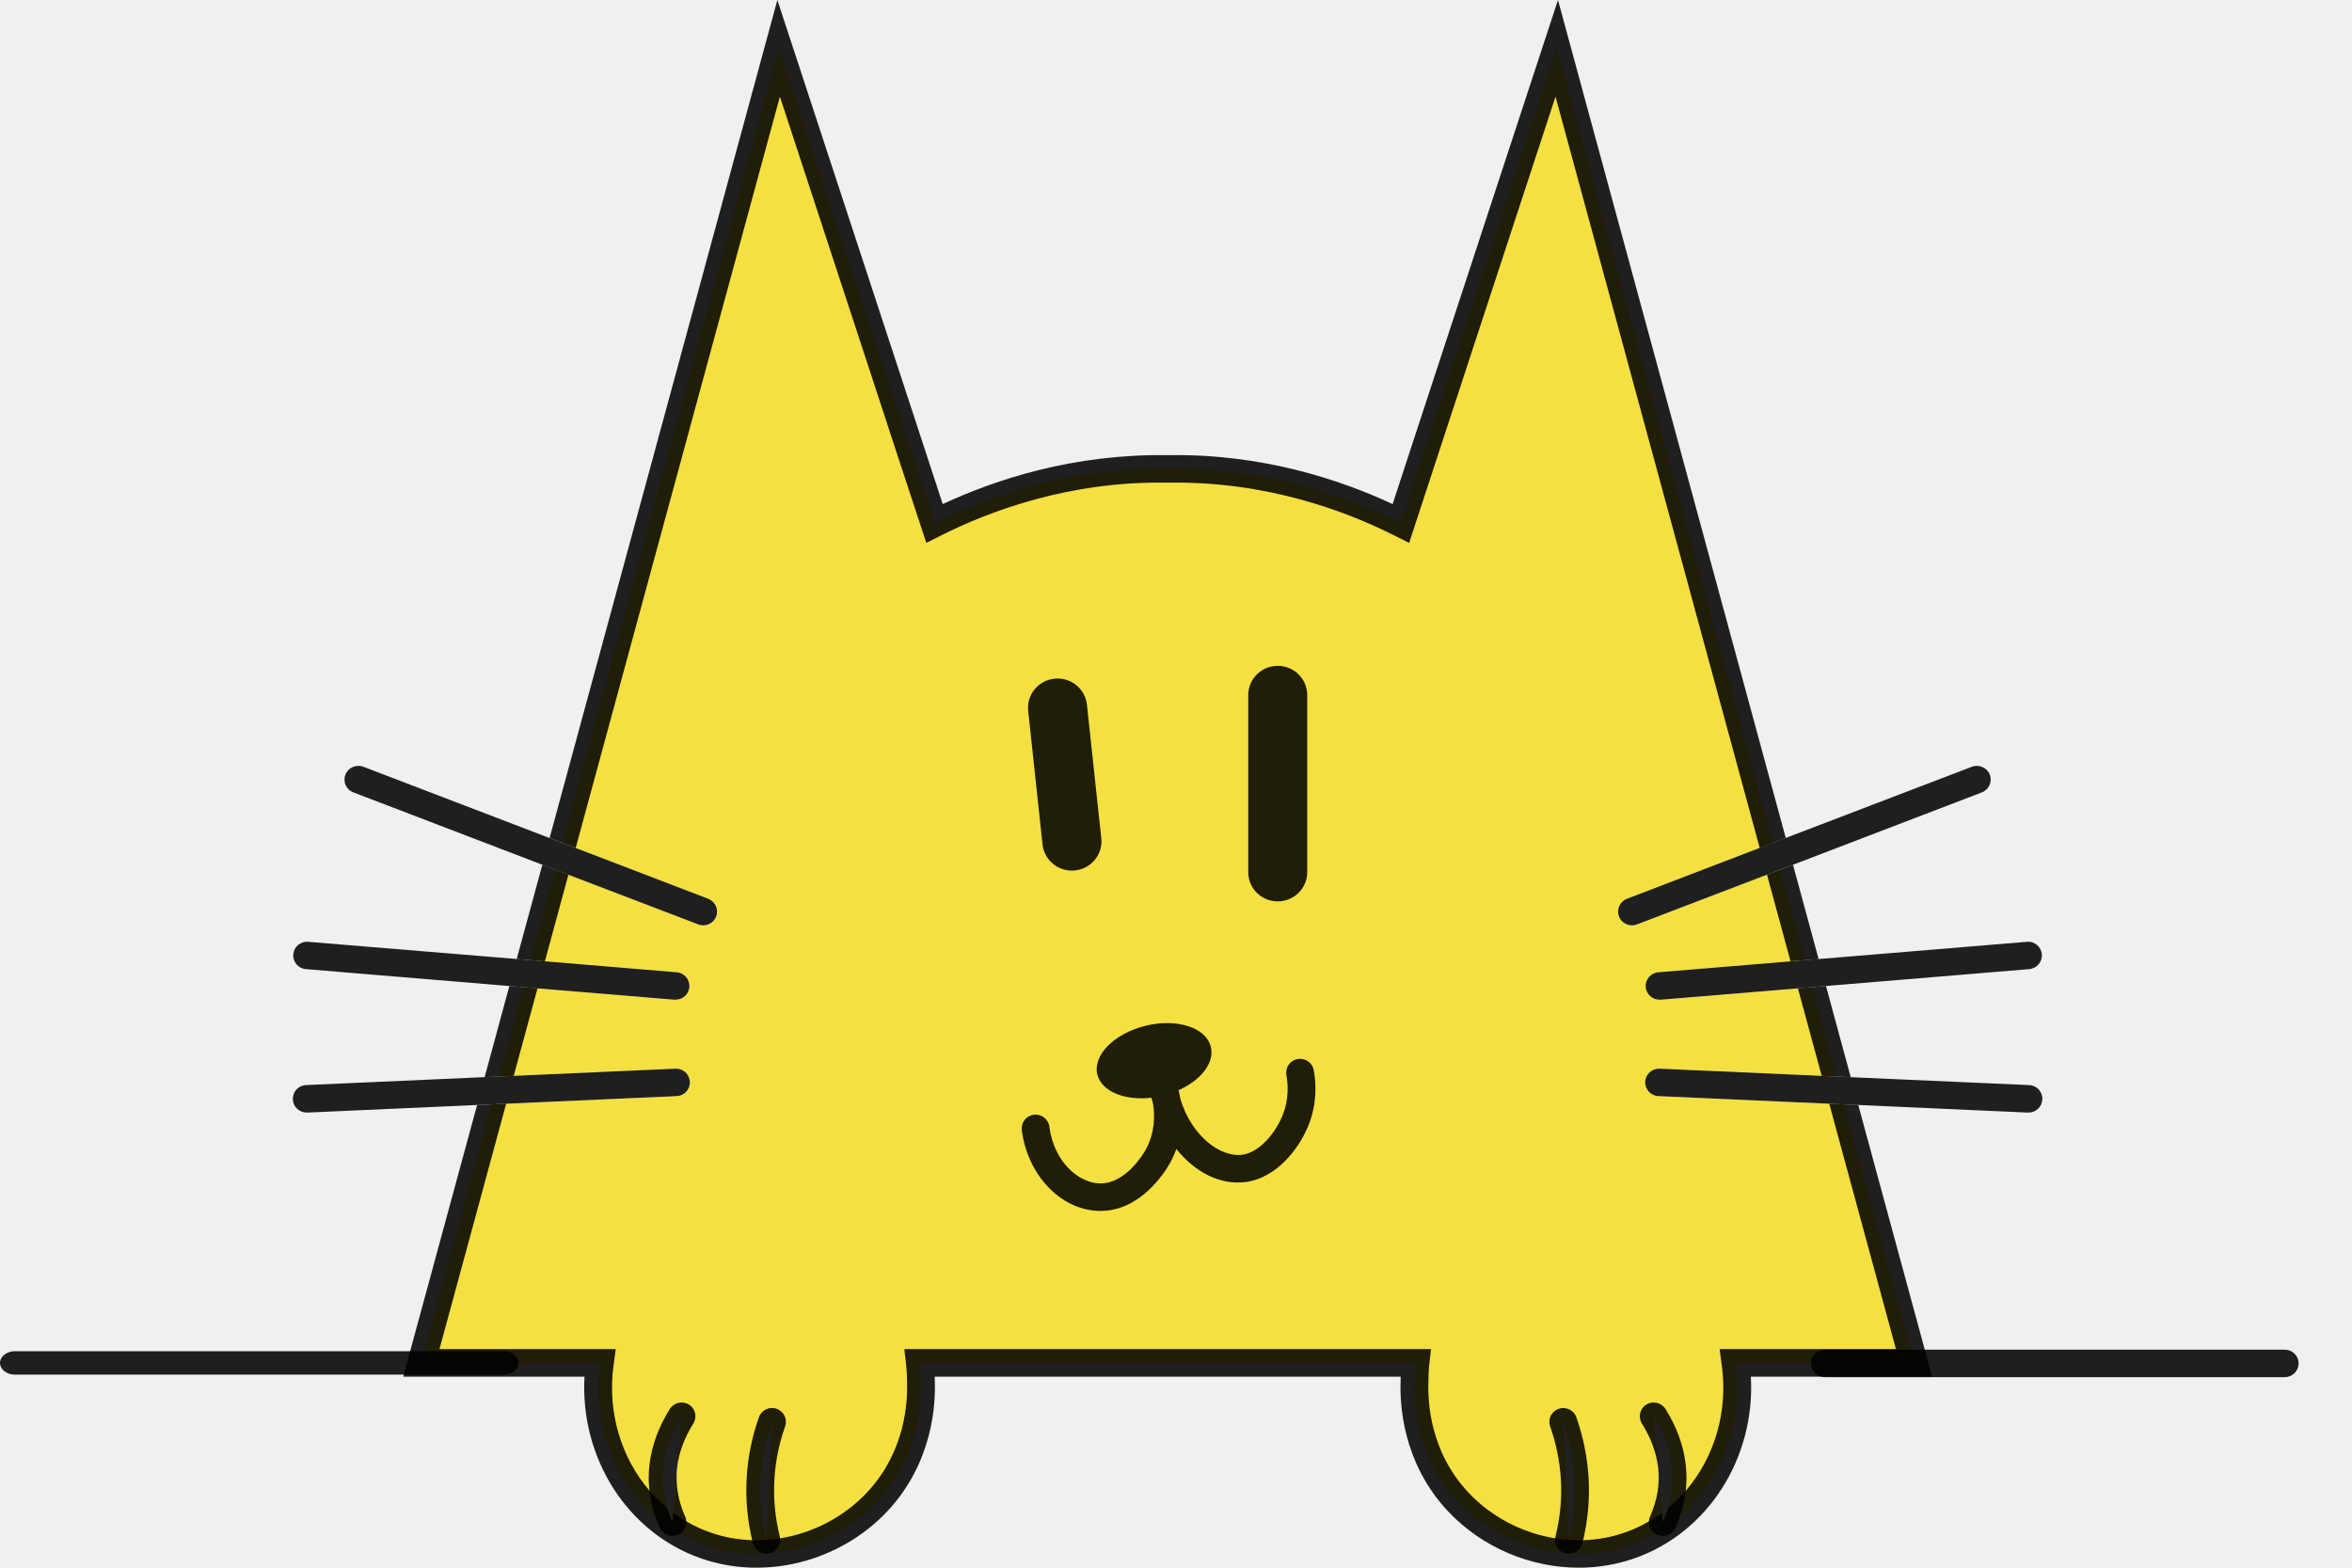
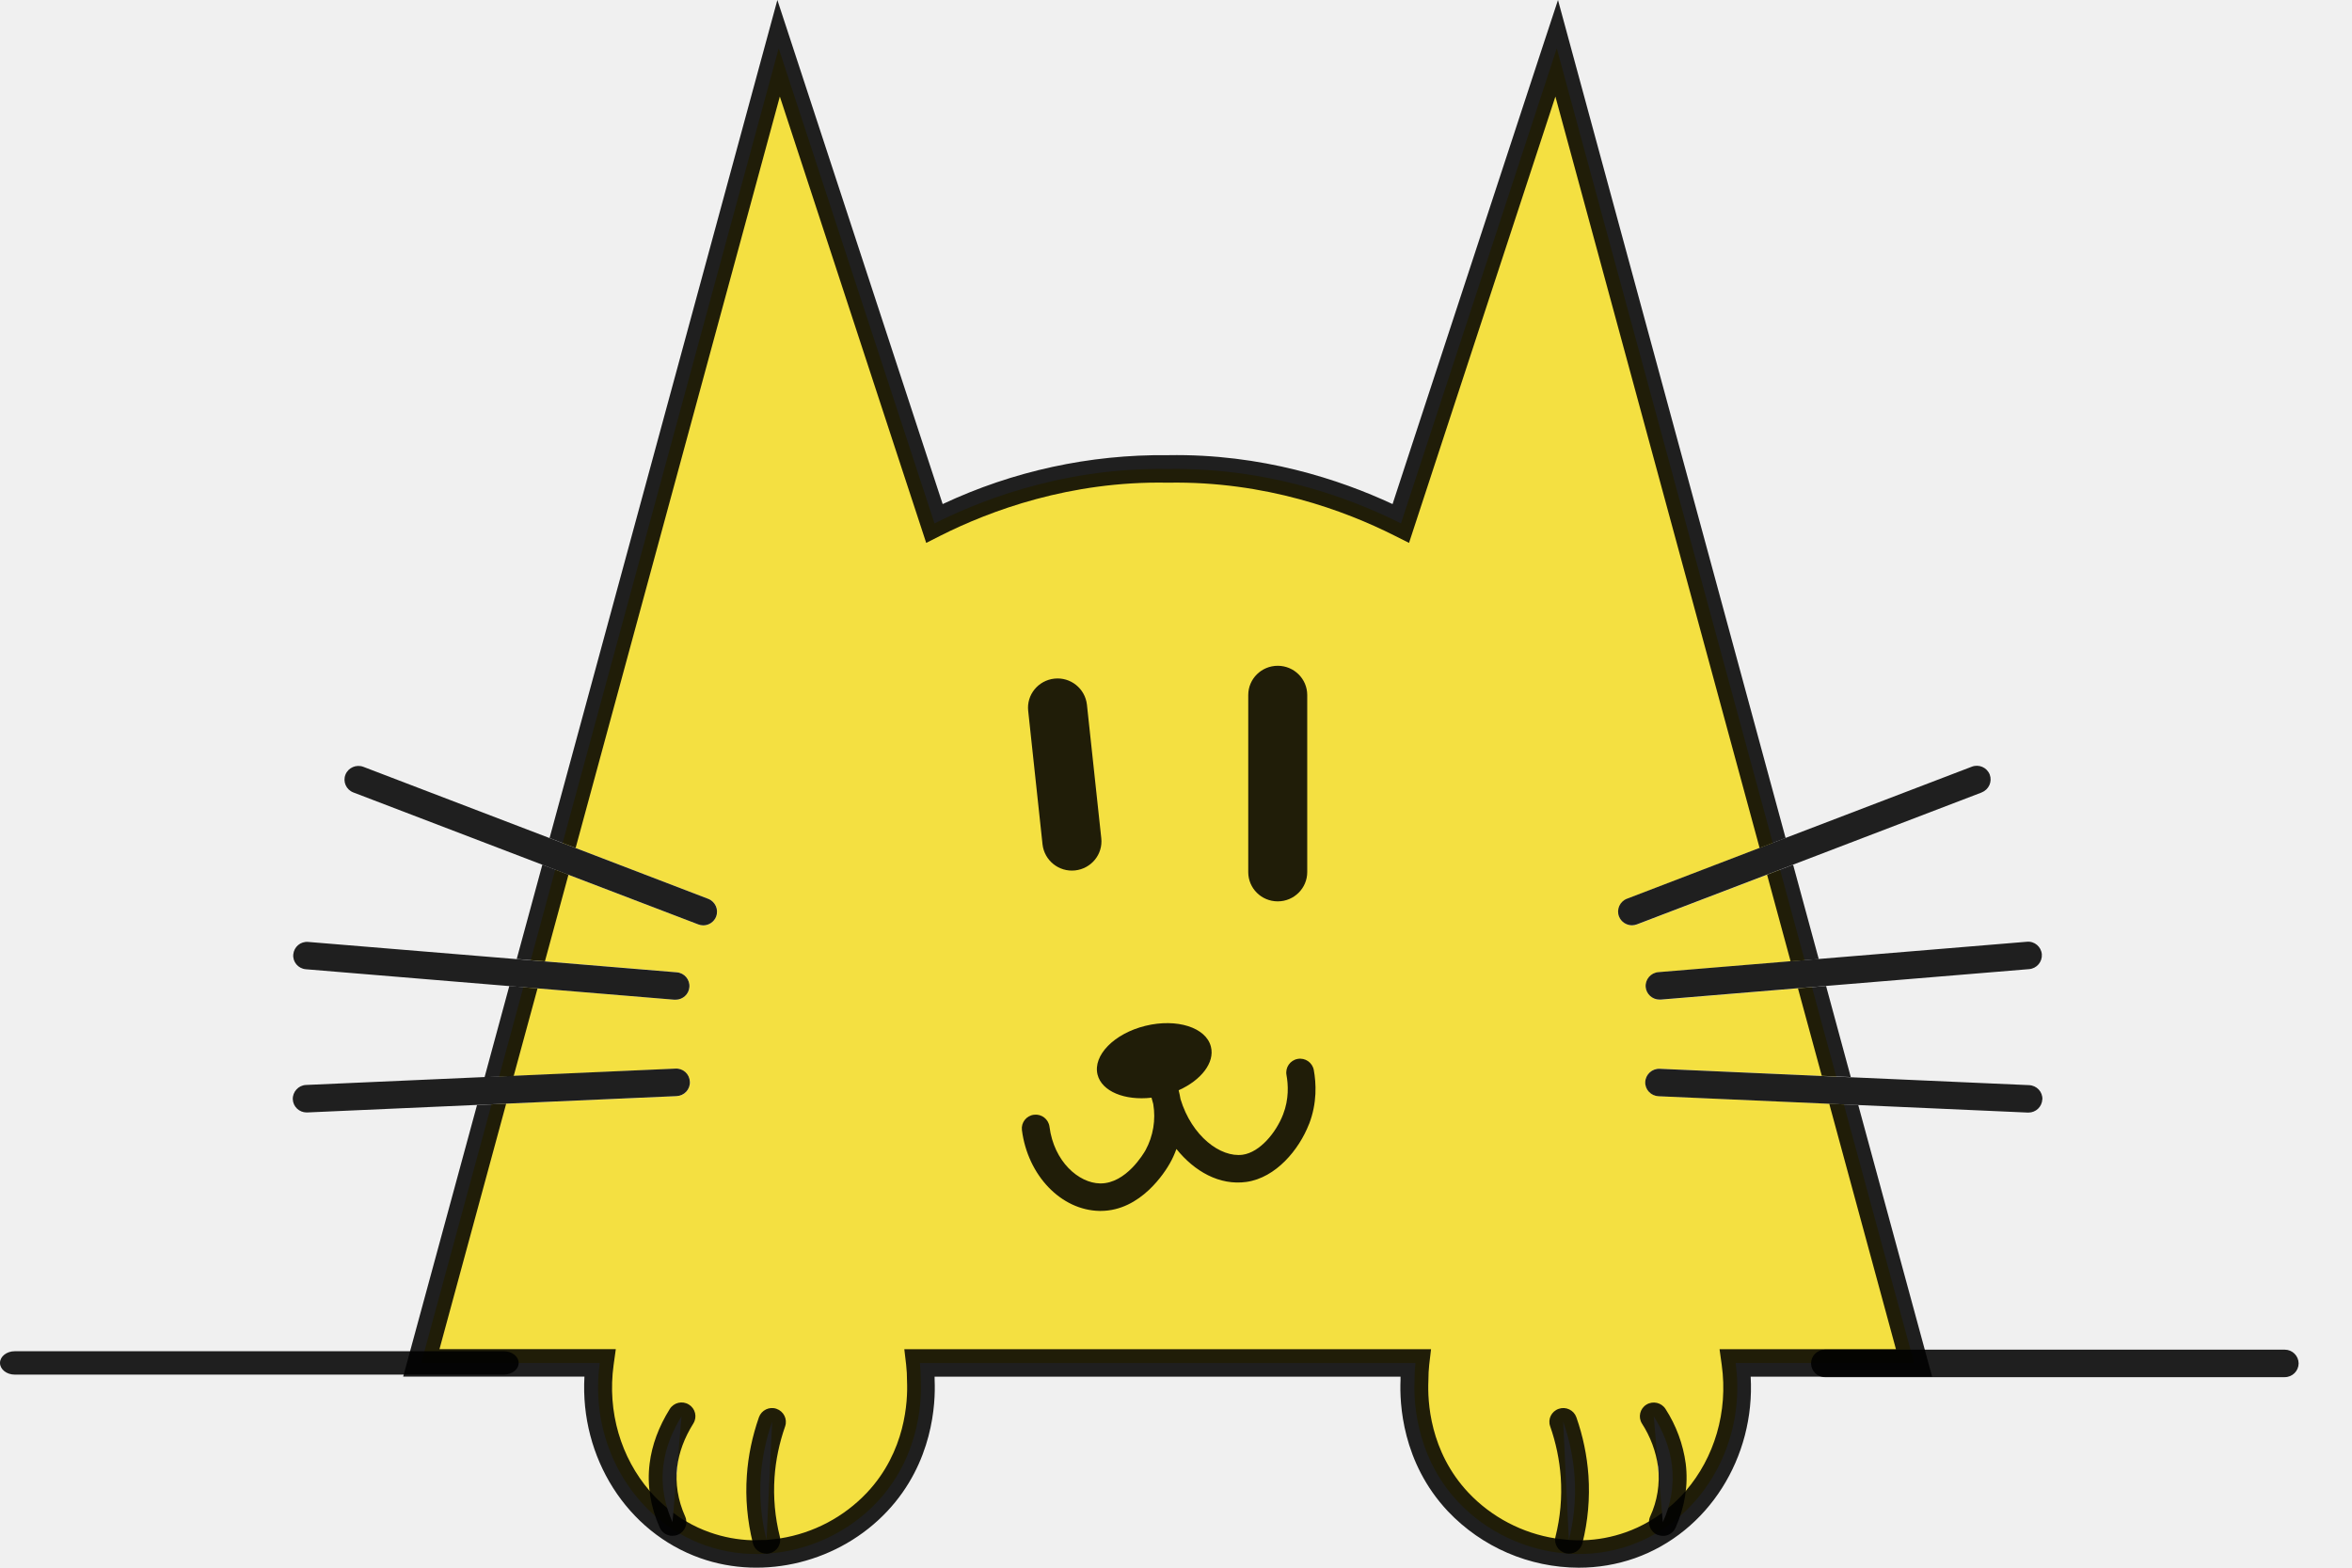
- <svg xmlns="http://www.w3.org/2000/svg" width="39" height="26" viewBox="0 0 39 26" fill="none">
-   <path d="M28.779 22.604C28.917 23.598 28.541 24.547 27.859 25.142C27.733 25.254 27.596 25.352 27.45 25.437C27.317 25.512 27.179 25.577 27.033 25.628C26.701 25.745 26.356 25.789 26.017 25.767C26.007 25.767 25.998 25.767 25.989 25.765C25.305 25.716 24.647 25.406 24.181 24.91C23.425 24.106 23.447 23.108 23.456 22.899C23.456 22.799 23.46 22.701 23.472 22.604H15.254C15.266 22.701 15.27 22.799 15.27 22.899C15.279 23.108 15.301 24.106 14.545 24.91C14.079 25.406 13.421 25.716 12.737 25.765C12.728 25.767 12.719 25.767 12.709 25.767C12.37 25.789 12.024 25.745 11.693 25.628C11.547 25.577 11.409 25.512 11.276 25.437C11.13 25.352 10.993 25.254 10.867 25.144C10.866 25.144 10.866 25.142 10.866 25.142C10.185 24.546 9.809 23.598 9.947 22.604H6.987C7.006 22.531 7.027 22.457 7.047 22.384C7.415 21.028 7.783 19.672 8.152 18.316L8.393 18.305L11.221 18.179C11.349 18.174 11.447 18.067 11.441 17.942C11.435 17.815 11.331 17.717 11.2 17.724L8.519 17.843L8.278 17.854C8.412 17.36 8.546 16.866 8.68 16.372L8.913 16.392L11.184 16.58H11.204C11.322 16.58 11.424 16.49 11.433 16.371C11.443 16.246 11.35 16.135 11.223 16.125L9.035 15.944L8.802 15.924C8.938 15.424 9.073 14.923 9.209 14.424L9.426 14.507L11.58 15.331C11.607 15.342 11.636 15.347 11.663 15.347C11.755 15.347 11.843 15.291 11.877 15.201C11.923 15.084 11.864 14.952 11.746 14.906L9.547 14.063L9.33 13.982C10.524 9.588 11.718 5.194 12.912 0.802C13.774 3.428 14.635 6.055 15.496 8.68C16.104 8.375 17.52 7.749 19.355 7.777H19.371C21.206 7.749 22.622 8.375 23.23 8.68C24.091 6.055 24.952 3.428 25.814 0.802C27.008 5.194 28.202 9.588 29.396 13.982L29.179 14.063L26.98 14.906C26.861 14.952 26.802 15.084 26.848 15.201C26.883 15.291 26.971 15.347 27.063 15.347C27.09 15.347 27.118 15.342 27.146 15.331L29.3 14.507L29.517 14.424C29.652 14.923 29.788 15.424 29.924 15.924L29.69 15.944L27.502 16.125C27.376 16.135 27.281 16.246 27.292 16.371C27.302 16.49 27.403 16.58 27.521 16.58H27.54L29.812 16.392L30.046 16.372C30.18 16.866 30.314 17.36 30.448 17.854L30.207 17.843L27.524 17.724C27.394 17.72 27.29 17.815 27.284 17.942C27.278 18.067 27.377 18.174 27.504 18.179L30.333 18.305L30.574 18.316C30.943 19.672 31.311 21.028 31.679 22.384C31.699 22.457 31.72 22.531 31.739 22.604H28.779Z" fill="#F4E041" />
-   <path d="M32.038 22.832L31.978 22.613L31.916 22.384L30.813 18.326L30.574 18.316L30.332 18.305L31.438 22.375H28.514L28.549 22.634C28.659 23.418 28.424 24.177 27.953 24.724C27.863 24.829 27.765 24.926 27.659 25.012C27.626 25.04 27.593 25.066 27.56 25.09C27.491 25.142 27.419 25.189 27.344 25.231C27.221 25.303 27.091 25.365 26.954 25.413C26.726 25.494 26.489 25.537 26.251 25.544C26.173 25.546 26.094 25.544 26.016 25.539C25.94 25.535 25.864 25.525 25.788 25.513C25.25 25.427 24.735 25.165 24.349 24.754C23.706 24.071 23.671 23.236 23.686 22.899C23.686 22.8 23.69 22.712 23.699 22.63L23.729 22.375H14.995L15.025 22.63C15.034 22.712 15.04 22.8 15.04 22.908C15.053 23.236 15.018 24.071 14.375 24.754C13.989 25.165 13.474 25.427 12.937 25.513C12.861 25.525 12.785 25.535 12.709 25.539C12.631 25.544 12.553 25.546 12.474 25.544C12.235 25.537 11.998 25.494 11.77 25.413C11.634 25.365 11.504 25.304 11.382 25.233H11.381C11.306 25.19 11.233 25.142 11.164 25.09C11.131 25.066 11.098 25.04 11.065 25.012C10.96 24.926 10.861 24.829 10.771 24.724C10.3 24.177 10.065 23.418 10.175 22.634L10.21 22.375H7.287L8.393 18.305L8.151 18.316L7.911 18.326L6.808 22.384L6.746 22.613L6.686 22.832H9.692C9.616 24.171 10.394 25.412 11.614 25.842C12.677 26.219 13.922 25.906 14.713 25.065C15.473 24.255 15.516 23.273 15.5 22.899C15.5 22.876 15.499 22.853 15.499 22.832H23.225V22.889C23.208 23.273 23.25 24.255 24.011 25.065C24.58 25.669 25.381 26 26.181 26C26.495 26 26.809 25.948 27.11 25.842C28.33 25.412 29.108 24.171 29.032 22.832H32.038ZM8.679 16.372L8.446 16.353L8.036 17.864L8.278 17.854L8.518 17.843L8.913 16.391L8.679 16.372ZM25.834 0L25.594 0.731C24.876 2.922 24.156 5.113 23.438 7.303L23.092 8.36C22.216 7.952 20.917 7.522 19.371 7.549H19.358C17.806 7.524 16.508 7.952 15.632 8.36L15.286 7.303C14.568 5.113 13.85 2.922 13.13 0.731L12.89 0L9.113 13.898L9.33 13.982L9.546 14.063L12.932 1.602C13.571 3.55 14.21 5.497 14.847 7.444L15.36 9.004L15.599 8.883C16.423 8.468 17.748 7.976 19.355 8.005H19.374C20.985 7.978 22.301 8.468 23.125 8.883L23.366 9.004L23.877 7.444C24.514 5.497 25.153 3.55 25.793 1.602L29.179 14.063L29.395 13.982L29.611 13.898L25.834 0ZM8.993 14.341L8.568 15.905L8.801 15.924L9.035 15.943L9.425 14.507L9.209 14.424L8.993 14.341ZM29.731 14.342L29.516 14.424L29.3 14.507L29.69 15.943L29.924 15.924L30.156 15.906L29.731 14.342ZM30.278 16.353L30.046 16.372L29.812 16.391L30.207 17.843L30.447 17.854L30.688 17.864L30.278 16.353Z" fill="black" fill-opacity="0.87" />
-   <path d="M21.187 14.949C20.916 14.949 20.698 14.733 20.698 14.465V11.528C20.698 11.26 20.916 11.043 21.187 11.043C21.457 11.043 21.676 11.26 21.676 11.528V14.465C21.676 14.732 21.457 14.949 21.187 14.949Z" fill="black" fill-opacity="0.87" />
-   <path d="M17.826 14.436C17.558 14.465 17.316 14.272 17.287 14.005L17.049 11.789C17.02 11.524 17.215 11.284 17.484 11.256C17.752 11.227 17.994 11.42 18.023 11.687L18.261 13.903C18.29 14.169 18.095 14.408 17.826 14.436Z" fill="black" fill-opacity="0.87" />
-   <path d="M11.875 15.201C11.84 15.291 11.753 15.347 11.661 15.347C11.633 15.347 11.604 15.342 11.578 15.331L9.423 14.507L9.207 14.424L8.991 14.341L5.86 13.142C5.74 13.097 5.682 12.965 5.728 12.847C5.774 12.73 5.907 12.672 6.026 12.717L9.111 13.898L9.328 13.981L9.544 14.063L11.744 14.906C11.862 14.952 11.921 15.084 11.875 15.201Z" fill="black" fill-opacity="0.87" />
-   <path d="M11.431 16.371C11.421 16.49 11.32 16.58 11.201 16.58H11.182L8.911 16.392L8.677 16.372L8.444 16.353L5.073 16.073C4.946 16.063 4.852 15.953 4.863 15.827C4.874 15.702 4.983 15.608 5.112 15.62L8.566 15.905L8.799 15.924L9.033 15.943L11.221 16.125C11.348 16.135 11.441 16.246 11.431 16.371Z" fill="black" fill-opacity="0.87" />
-   <path d="M11.439 17.942C11.445 18.068 11.347 18.174 11.219 18.179L8.391 18.305L8.15 18.316L7.909 18.326L5.095 18.452H5.085C4.963 18.452 4.86 18.356 4.856 18.234C4.85 18.107 4.948 18.001 5.074 17.996L8.035 17.864L8.276 17.854L8.517 17.843L11.199 17.724C11.329 17.718 11.433 17.816 11.439 17.942Z" fill="black" fill-opacity="0.87" />
-   <path d="M32.862 13.142L29.73 14.342L29.515 14.424L29.298 14.507L27.144 15.331C27.116 15.342 27.088 15.347 27.061 15.347C26.969 15.347 26.881 15.291 26.846 15.201C26.8 15.084 26.859 14.952 26.978 14.906L29.177 14.063L29.394 13.981L29.609 13.898L32.696 12.717C32.813 12.672 32.948 12.73 32.994 12.847C33.039 12.965 32.98 13.097 32.862 13.142Z" fill="black" fill-opacity="0.87" />
-   <path d="M33.857 15.827C33.867 15.953 33.773 16.063 33.646 16.073L30.275 16.353L30.043 16.372L29.809 16.392L27.537 16.58H27.517C27.4 16.58 27.299 16.49 27.288 16.371C27.278 16.246 27.372 16.135 27.499 16.125L29.687 15.944L29.921 15.924L30.153 15.906L33.608 15.62C33.735 15.607 33.846 15.702 33.857 15.827Z" fill="black" fill-opacity="0.87" />
-   <path d="M33.865 18.234C33.859 18.356 33.758 18.452 33.635 18.452H33.624L30.811 18.326L30.571 18.316L30.329 18.305L27.5 18.179C27.374 18.174 27.275 18.067 27.28 17.942C27.286 17.816 27.391 17.72 27.521 17.724L30.204 17.843L30.445 17.854L30.685 17.865L33.645 17.996C33.773 18.001 33.871 18.107 33.865 18.234Z" fill="black" fill-opacity="0.87" />
-   <path d="M25.921 23.579C26.009 23.83 26.085 24.136 26.109 24.486C26.138 24.897 26.086 25.255 26.015 25.539L25.921 23.579Z" fill="white" />
-   <path d="M26.015 25.767C25.997 25.767 25.979 25.765 25.96 25.761C25.837 25.731 25.761 25.607 25.792 25.485C25.873 25.16 25.903 24.829 25.88 24.502C25.86 24.218 25.8 23.933 25.704 23.655C25.662 23.536 25.726 23.406 25.846 23.365C25.967 23.324 26.097 23.387 26.139 23.507C26.249 23.822 26.316 24.147 26.339 24.471C26.365 24.846 26.331 25.223 26.239 25.595C26.212 25.698 26.118 25.767 26.015 25.767Z" fill="black" fill-opacity="0.87" />
-   <path d="M27.422 23.489C27.563 23.714 27.686 23.988 27.724 24.301C27.77 24.669 27.687 24.99 27.572 25.245L27.422 23.489Z" fill="white" />
-   <path d="M27.572 25.472C27.541 25.472 27.51 25.465 27.479 25.453C27.362 25.401 27.309 25.267 27.361 25.152C27.483 24.878 27.527 24.601 27.493 24.327C27.463 24.088 27.374 23.846 27.225 23.608C27.159 23.501 27.192 23.36 27.3 23.294C27.408 23.228 27.55 23.261 27.617 23.369C27.801 23.663 27.912 23.967 27.95 24.273C27.994 24.628 27.938 24.986 27.782 25.336C27.744 25.422 27.66 25.472 27.572 25.472Z" fill="black" fill-opacity="0.87" />
-   <path d="M12.803 23.579C12.715 23.83 12.639 24.136 12.615 24.486C12.586 24.897 12.638 25.255 12.709 25.539L12.803 23.579Z" fill="white" />
-   <path d="M12.707 25.767C12.604 25.767 12.51 25.698 12.484 25.594C12.392 25.224 12.357 24.845 12.384 24.47C12.405 24.145 12.473 23.821 12.584 23.505C12.625 23.387 12.757 23.323 12.876 23.364C12.996 23.405 13.06 23.535 13.019 23.654C12.922 23.932 12.862 24.216 12.843 24.501C12.82 24.828 12.85 25.159 12.93 25.483C12.96 25.605 12.886 25.73 12.762 25.759C12.744 25.765 12.726 25.767 12.707 25.767Z" fill="black" fill-opacity="0.87" />
-   <path d="M11.302 23.489C11.161 23.714 11.039 23.988 11 24.301C10.954 24.669 11.037 24.99 11.152 25.245L11.302 23.489Z" fill="white" />
-   <path d="M11.151 25.472C11.062 25.472 10.978 25.421 10.94 25.336C10.785 24.987 10.727 24.629 10.772 24.273C10.81 23.967 10.922 23.664 11.106 23.369C11.173 23.261 11.314 23.228 11.422 23.294C11.531 23.36 11.564 23.501 11.497 23.608C11.349 23.845 11.259 24.088 11.229 24.327C11.196 24.601 11.239 24.878 11.361 25.152C11.413 25.267 11.36 25.401 11.244 25.453C11.213 25.466 11.182 25.472 11.151 25.472Z" fill="black" fill-opacity="0.87" />
-   <path d="M8.355 22.798H0.245C0.11 22.798 0 22.711 0 22.604C0 22.498 0.11 22.41 0.245 22.41H8.355C8.49 22.41 8.6 22.498 8.6 22.604C8.6 22.711 8.49 22.798 8.355 22.798Z" fill="black" fill-opacity="0.87" />
-   <path d="M37.885 22.84H30.259C30.133 22.84 30.029 22.737 30.029 22.611C30.029 22.486 30.133 22.384 30.259 22.384H37.885C38.011 22.384 38.115 22.486 38.115 22.611C38.115 22.737 38.012 22.84 37.885 22.84Z" fill="black" fill-opacity="0.87" />
-   <path d="M21.704 18.644C21.539 19.071 21.155 19.532 20.669 19.602C20.219 19.665 19.804 19.426 19.506 19.056C19.477 19.134 19.442 19.215 19.396 19.296C19.321 19.429 18.919 20.083 18.249 20.083H18.231C17.593 20.072 17.04 19.496 16.943 18.742C16.928 18.617 17.017 18.503 17.143 18.488C17.268 18.472 17.385 18.561 17.4 18.685C17.474 19.267 17.884 19.621 18.239 19.627H18.248C18.671 19.627 18.962 19.131 18.994 19.074C19.153 18.791 19.149 18.502 19.121 18.311C19.11 18.276 19.101 18.241 19.092 18.206C18.649 18.257 18.267 18.103 18.196 17.822C18.117 17.503 18.473 17.141 18.992 17.013C19.512 16.885 19.998 17.04 20.077 17.36C20.144 17.623 19.915 17.915 19.542 18.081C19.553 18.123 19.564 18.174 19.573 18.228C19.759 18.842 20.236 19.201 20.604 19.151C20.89 19.109 21.158 18.782 21.274 18.481C21.373 18.226 21.359 17.985 21.33 17.829C21.309 17.705 21.391 17.586 21.516 17.564C21.642 17.542 21.761 17.624 21.784 17.747C21.823 17.962 21.841 18.29 21.704 18.644Z" fill="black" fill-opacity="0.87" />
+ <svg xmlns="http://www.w3.org/2000/svg" width="39" height="26" fill="none">
+   <style>.B{fill-opacity:.87}</style>
+   <path d="M28.779 22.604c.138.994-.238 1.944-.92 2.539-.127.112-.264.21-.41.294a2.55 2.55 0 0 1-.417.192c-.332.117-.677.161-1.016.139-.009 0-.018 0-.028-.002-.684-.049-1.342-.359-1.808-.855-.756-.804-.734-1.802-.725-2.011a2.5 2.5 0 0 1 .016-.295h-8.218a2.48 2.48 0 0 1 .016.295c.009.209.031 1.207-.725 2.011-.466.496-1.124.806-1.808.855-.009.002-.018.002-.028.002a2.55 2.55 0 0 1-1.016-.139c-.146-.051-.284-.116-.417-.192a2.59 2.59 0 0 1-.41-.293c-.681-.597-1.058-1.546-.92-2.54h-2.96l.06-.22 1.105-4.068.242-.011 2.828-.125c.128-.006.226-.112.22-.237s-.111-.225-.241-.218l-2.682.119-.241.011.402-1.482.234.019 2.271.188h.02c.118 0 .22-.09.229-.209.01-.125-.083-.236-.21-.246l-2.188-.181-.234-.019.407-1.5.216.083 2.155.824c.027.01.055.016.083.016a.23.23 0 0 0 .214-.146c.046-.117-.013-.25-.131-.295l-2.199-.843-.216-.082L12.912.802l2.584 7.879c.608-.306 2.025-.931 3.859-.903h.016c1.835-.028 3.251.597 3.859.903L25.814.802l3.582 13.18-.216.082-2.2.843c-.119.046-.178.178-.132.295.036.09.123.146.215.146.028 0 .055-.006.083-.016l2.155-.824.216-.083.407 1.5-.234.019-2.188.181a.23.23 0 0 0-.211.246.23.23 0 0 0 .229.209h.02l2.272-.188.234-.019.402 1.482-.241-.011-2.683-.119c-.13-.005-.235.091-.241.218s.093.232.22.237l2.829.125.242.011 1.105 4.068.06.22h-2.96z" fill="#f4e041" />
+   <g fill="#000" class="B">
+     <path d="M32.038 22.832l-.06-.219-.062-.229-1.103-4.057-.239-.01-.242-.011 1.106 4.071h-2.925l.036.259c.109.783-.125 1.542-.596 2.09a2.29 2.29 0 0 1-.295.288l-.099.078c-.069.052-.14.099-.215.141a2.24 2.24 0 0 1-.39.181 2.3 2.3 0 0 1-.703.131c-.078.002-.157 0-.235-.005l-.228-.026c-.539-.085-1.053-.348-1.44-.759-.642-.683-.678-1.517-.663-1.855 0-.099.005-.187.014-.269l.03-.254h-8.734l.03.254a2.41 2.41 0 0 1 .015.278c.014.328-.022 1.163-.664 1.846a2.52 2.52 0 0 1-1.439.759l-.228.026-.235.005a2.3 2.3 0 0 1-.704-.131 2.21 2.21 0 0 1-.388-.18h-.001c-.075-.042-.147-.09-.216-.143l-.099-.078a2.36 2.36 0 0 1-.295-.288c-.471-.547-.705-1.306-.596-2.09l.036-.259H7.287l1.106-4.071-.242.011-.241.01-1.103 4.057-.062.229-.06.219h3.006c-.076 1.339.702 2.58 1.922 3.011 1.062.376 2.308.064 3.098-.777.761-.809.803-1.792.787-2.166l-.001-.067h7.726v.057c-.017.384.025 1.367.786 2.176a3 3 0 0 0 2.169.935 2.79 2.79 0 0 0 .929-.157c1.22-.431 1.998-1.671 1.922-3.011h3.006zm-23.359-6.46l-.234-.019-.41 1.512.242-.01.241-.011.395-1.451-.234-.019zM25.834 0l-.241.731-2.156 6.572-.346 1.057c-.876-.408-2.174-.838-3.721-.811h-.013a8.55 8.55 0 0 0-3.726.811l-.347-1.057L13.13.731 12.89 0 9.113 13.898l.216.083.216.082 3.386-12.462 1.915 5.843.512 1.56.239-.121c.824-.415 2.149-.907 3.756-.878h.019c1.611-.027 2.927.463 3.751.878l.241.121.511-1.56 1.916-5.843 3.386 12.462.216-.082.215-.083L25.834 0zM8.993 14.341l-.425 1.564.234.019.234.019.39-1.436-.216-.083-.216-.083zm20.739.001l-.215.082-.216.083.39 1.436.234-.019.233-.018-.425-1.564zm.547 2.011l-.232.019-.234.019.395 1.451.24.011.241.01-.41-1.512zm-9.092-1.404c-.271 0-.489-.217-.489-.485v-2.937c0-.268.219-.485.489-.485s.489.217.489.485v2.937c0 .267-.219.485-.489.485zm-3.361-.513a.49.49 0 0 1-.539-.431l-.238-2.216c-.029-.266.166-.505.435-.534a.49.49 0 0 1 .539.431l.238 2.216c.029.267-.166.505-.435.534z" />
+     <path d="M11.875 15.201a.23.23 0 0 1-.214.146.24.24 0 0 1-.083-.016l-2.155-.824-.216-.083-.216-.083-3.131-1.198c-.12-.046-.178-.178-.132-.295s.18-.175.298-.13l3.086 1.181.216.083.216.082 2.199.843c.118.046.177.178.131.295zm-.444 1.17c-.009.119-.11.209-.229.209h-.02l-2.271-.188-.234-.019-.234-.019-3.371-.279c-.127-.01-.221-.121-.209-.246s.12-.219.249-.207l3.454.285.234.019.234.019 2.188.181c.127.01.22.121.209.246zm.008 1.571c.006.125-.092.231-.22.237l-2.828.125-.242.011-.241.01-2.814.125h-.01c-.122 0-.224-.096-.229-.218s.092-.233.219-.238l2.96-.131.242-.01.241-.011 2.682-.119c.13-.007.235.091.24.218zm21.423-4.8l-3.132 1.199-.215.082-.216.083-2.155.824c-.028.01-.055.016-.083.016-.092 0-.18-.056-.215-.146-.046-.117.014-.25.132-.295l2.199-.843.216-.082.215-.083 3.087-1.181a.23.23 0 0 1 .298.13.23.23 0 0 1-.132.295zm.995 2.685a.23.23 0 0 1-.211.246l-3.371.279-.232.019-.234.019-2.272.188h-.02a.23.23 0 0 1-.229-.209.23.23 0 0 1 .211-.246l2.188-.181.234-.019.232-.018 3.455-.286c.127-.013.238.082.249.207zm.008 2.407a.23.23 0 0 1-.23.218h-.01l-2.814-.125-.239-.01-.242-.011-2.829-.125c-.127-.006-.226-.112-.22-.237a.23.23 0 0 1 .241-.218l2.683.119.241.011.24.01 2.96.131c.128.006.226.112.22.238z" />
+   </g>
+   <path d="M25.921 23.58a3.47 3.47 0 0 1 .188.906c.029.412-.023.77-.095 1.053l-.094-1.96z" fill="#fff" />
+   <path d="M26.016 25.767a.23.23 0 0 1-.055-.007c-.123-.03-.199-.154-.168-.276a3.16 3.16 0 0 0 .087-.983 3.27 3.27 0 0 0-.176-.847c-.042-.118.022-.248.143-.289a.23.23 0 0 1 .292.141 3.72 3.72 0 0 1 .2.965 3.61 3.61 0 0 1-.1 1.124c-.027.103-.121.172-.223.172z" fill="#000" class="B" />
+   <path d="M27.422 23.489c.141.225.264.498.302.812a1.75 1.75 0 0 1-.152.944l-.15-1.756z" fill="#fff" />
+   <path d="M27.572 25.472c-.031 0-.062-.007-.093-.019-.116-.051-.169-.186-.117-.301a1.54 1.54 0 0 0 .132-.824 1.78 1.78 0 0 0-.268-.719c-.067-.107-.033-.248.075-.314s.25-.033.317.074a2.22 2.22 0 0 1 .334.904c.044.356-.013.714-.168 1.064a.23.23 0 0 1-.21.136z" fill="#000" class="B" />
+   <path d="M12.803 23.58a3.47 3.47 0 0 0-.188.906 3.34 3.34 0 0 0 .095 1.053l.094-1.96z" fill="#fff" />
+   <path d="M12.707 25.767a.23.23 0 0 1-.223-.173c-.092-.37-.127-.749-.1-1.124.022-.325.09-.649.2-.964.042-.119.173-.183.292-.141s.184.171.143.29c-.097.278-.157.562-.176.847a3.16 3.16 0 0 0 .088.983c.03.122-.045.246-.168.276-.018.006-.037.008-.055.008z" fill="#000" class="B" />
+   <path d="M11.302 23.489c-.141.225-.263.498-.302.812-.046.368.037.689.151.944l.15-1.756z" fill="#fff" />
+   <path d="M11.151 25.472a.23.23 0 0 1-.211-.136c-.155-.349-.213-.707-.168-1.064.038-.306.15-.609.334-.904a.23.23 0 0 1 .316-.074c.108.066.142.206.075.314-.149.237-.238.48-.268.719-.033.273.01.551.132.824.052.115-.001.25-.117.301-.031.014-.062.019-.093.019zm-2.796-2.674H.245c-.135 0-.245-.087-.245-.194s.11-.194.245-.194h8.11c.135 0 .245.087.245.194s-.11.194-.245.194zm29.53.042H30.26a.23.23 0 0 1-.23-.228.23.23 0 0 1 .23-.228h7.625a.23.23 0 0 1 .23.228.23.23 0 0 1-.23.228zm-16.18-4.196c-.166.426-.549.888-1.036.958-.45.063-.864-.176-1.162-.546-.029.079-.064.16-.11.24-.075.132-.477.787-1.146.787h-.018c-.638-.011-1.191-.587-1.288-1.341-.015-.125.074-.239.2-.254a.23.23 0 0 1 .257.197c.074.581.485.936.839.942h.009c.422 0 .714-.496.746-.553a1.19 1.19 0 0 0 .127-.763l-.029-.106c-.443.051-.825-.103-.895-.383-.079-.319.276-.682.795-.809s1.006.027 1.085.347c.067.263-.162.555-.535.722a1.55 1.55 0 0 1 .031.147c.186.613.663.973 1.031.922.286-.041.554-.368.67-.669.099-.255.085-.496.056-.652a.23.23 0 1 1 .453-.083c.039.214.058.543-.079.897z" fill="#000" class="B" />
</svg>
